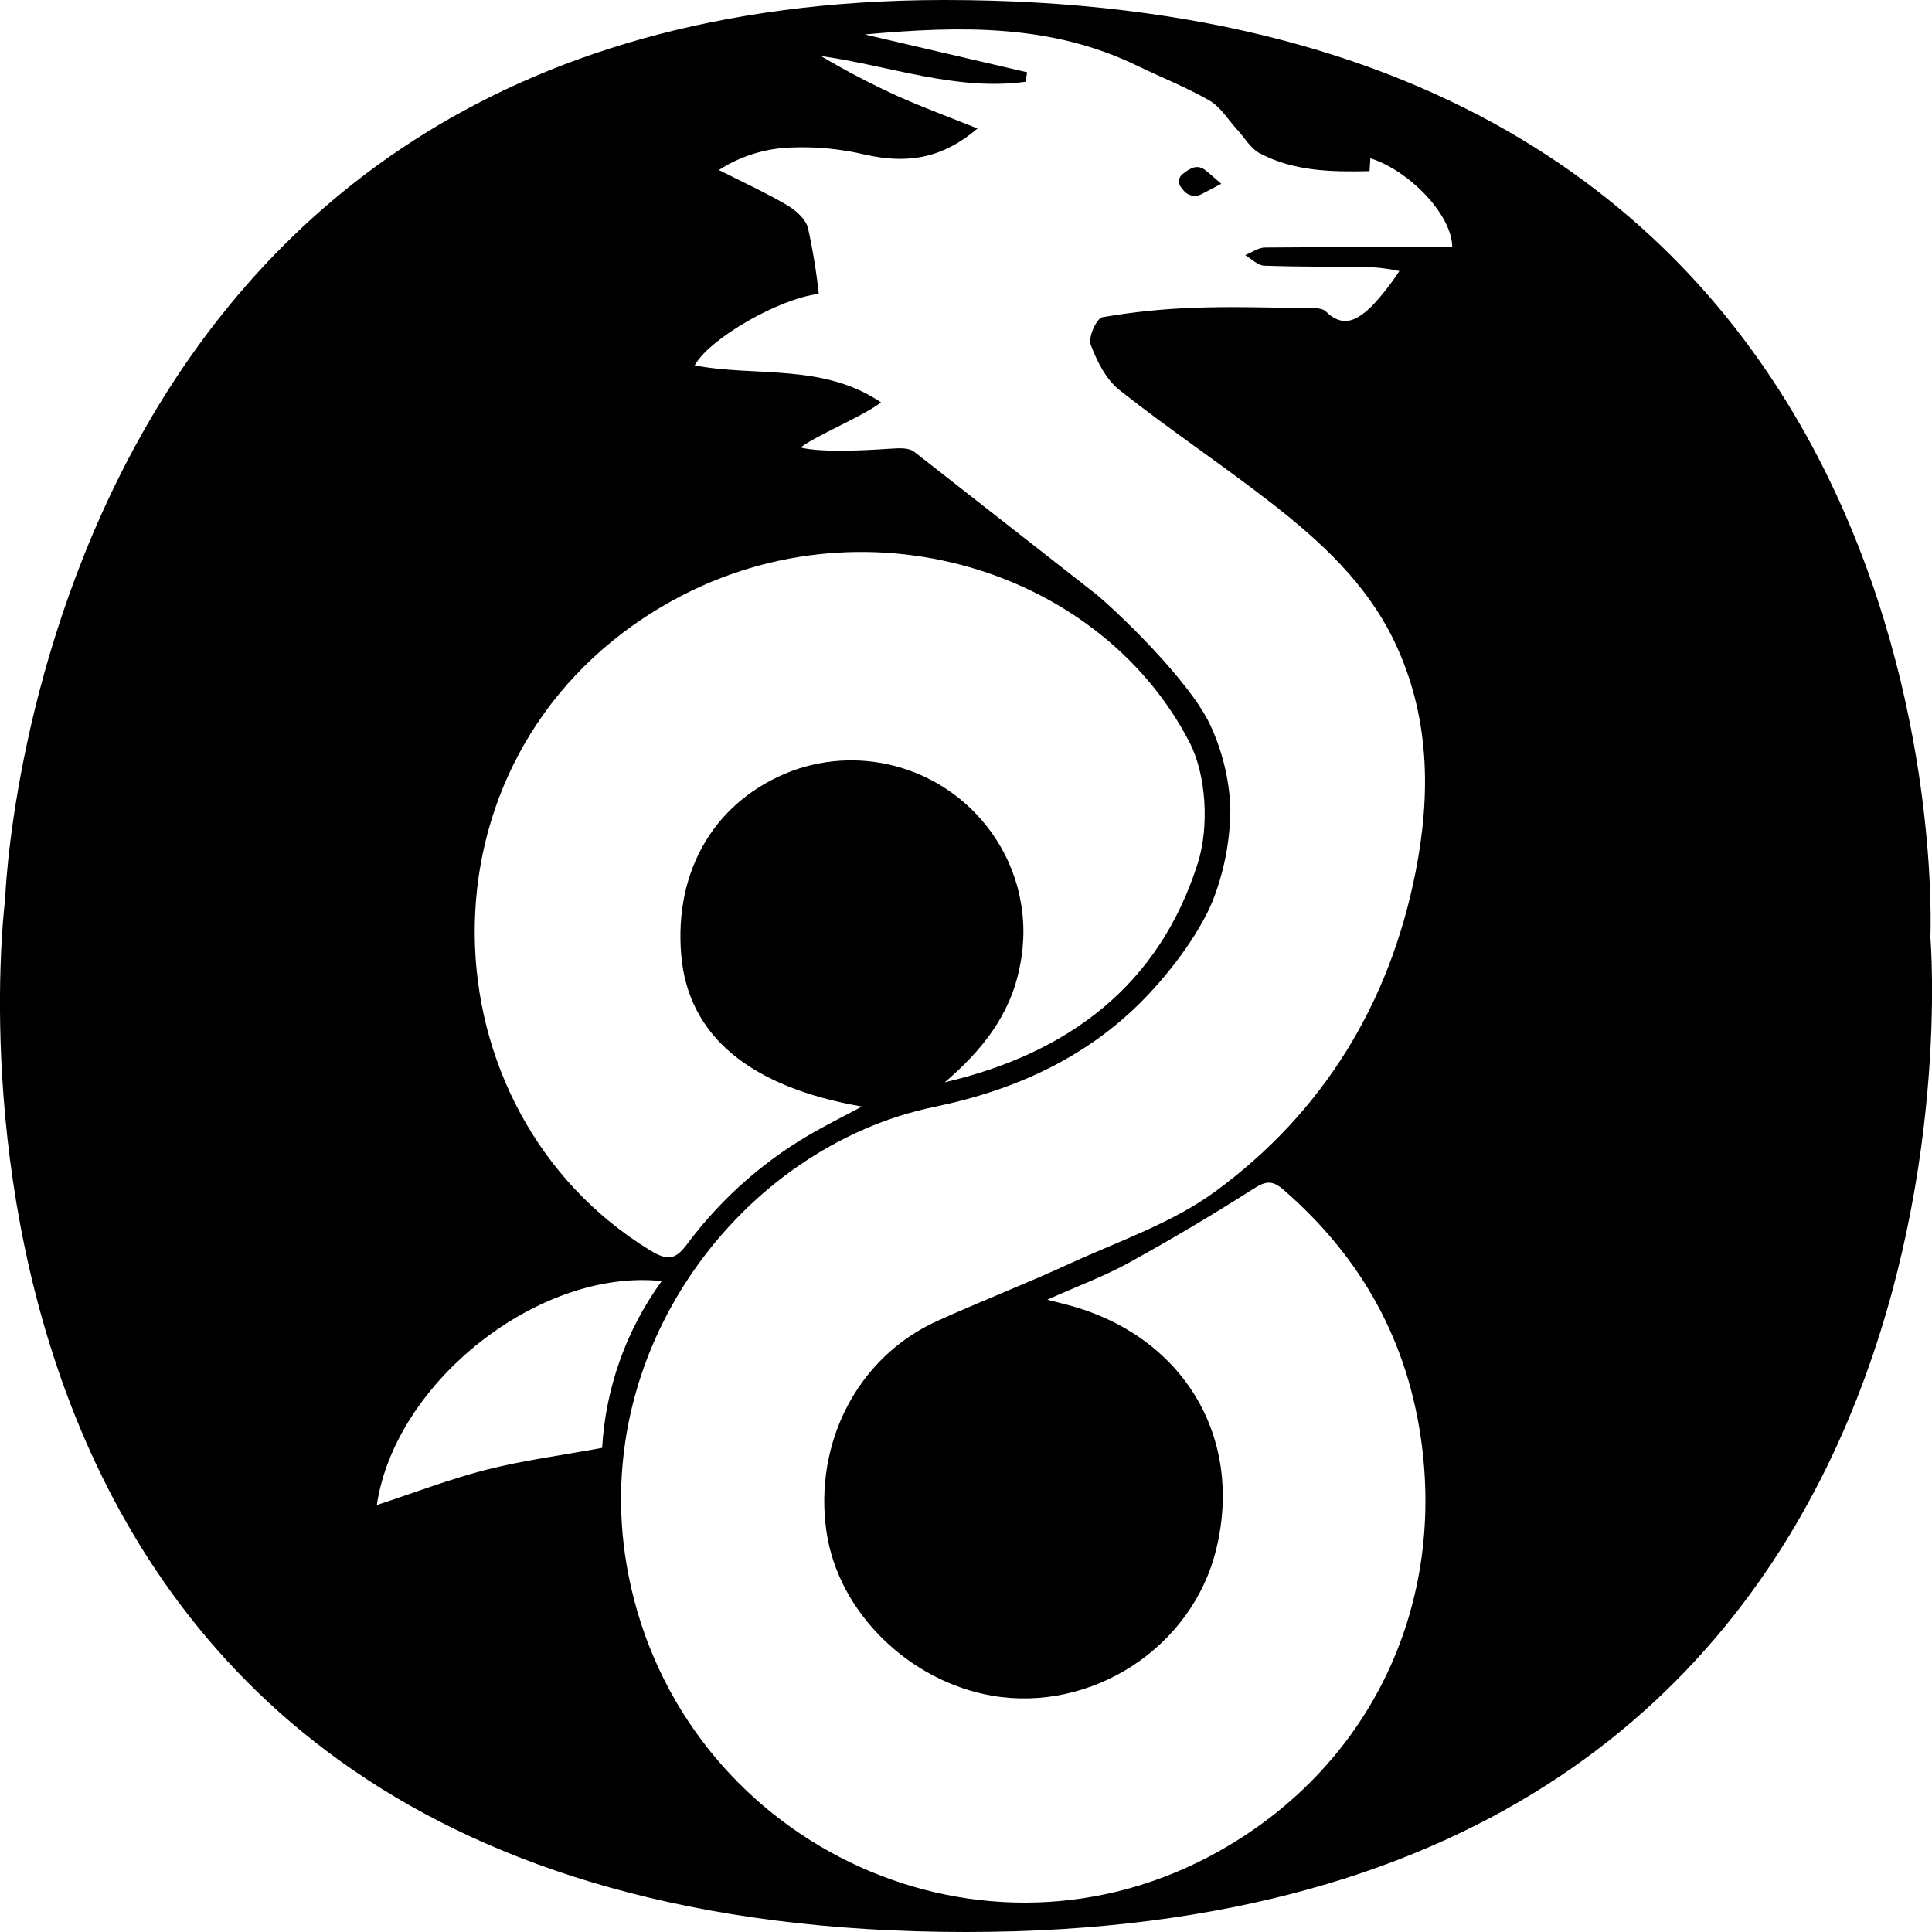
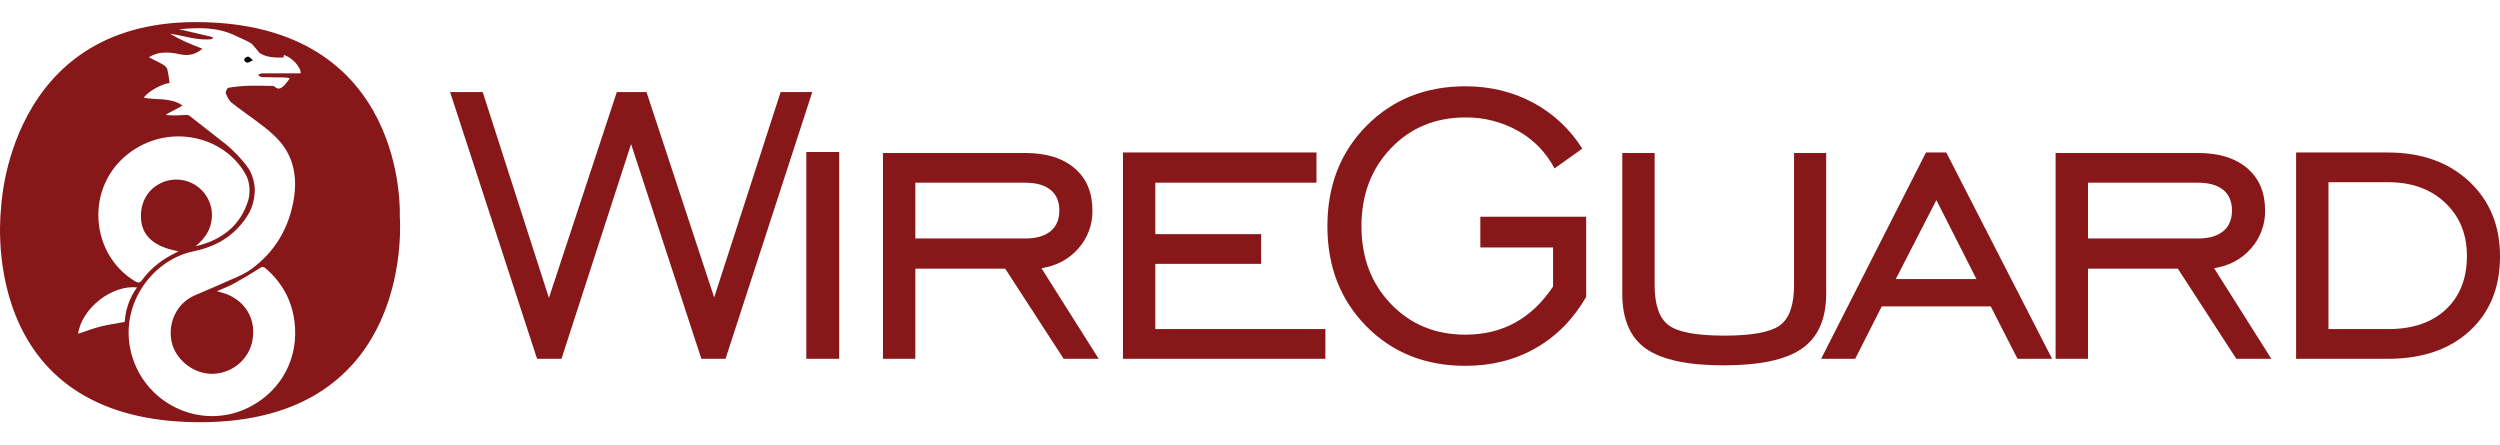
- <svg xmlns="http://www.w3.org/2000/svg" role="img" viewBox="0 0 24 24">
-   <path d="M23.98 11.645S24.533 0 11.735 0C.418 0 .064 11.17.064 11.17S-1.6 24 11.997 24C25.04 24 23.98 11.645 23.98 11.645zM8.155 7.576c2.4-1.47 5.469-.571 6.618 1.638.218.419.246 1.063.108 1.503-.477 1.516-1.601 2.366-3.145 2.728.455-.39.817-.832.933-1.442a2.112 2.112 0 0 0-.364-1.677 2.14 2.14 0 0 0-2.465-.75c-.95.36-1.47 1.228-1.377 2.294.087.99.839 1.632 2.245 1.876-.21.111-.372.193-.53.281a5.113 5.113 0 0 0-1.644 1.43c-.143.192-.24.208-.458.075-2.827-1.729-3.009-6.067.078-7.956zM6.04 18.258c-.455.116-.895.286-1.359.438.227-1.532 2.021-2.943 3.539-2.782a3.91 3.91 0 0 0-.74 2.072c-.504.093-.98.155-1.44.272zM15.703 3.3c.448.017.898.01 1.347.02a2.324 2.324 0 0 1 .334.047 3.249 3.249 0 0 1-.34.434c-.16.15-.341.296-.573.069-.055-.055-.187-.042-.283-.044-.447-.005-.894-.02-1.34-.003a8.323 8.323 0 0 0-1.154.118c-.072.013-.178.25-.146.338.078.207.191.435.359.567.619.49 1.277.928 1.9 1.413.604.472 1.167.99 1.51 1.7.446.928.46 1.9.267 2.877-.322 1.63-1.147 2.98-2.483 3.962-.538.395-1.205.62-1.821.903-.543.25-1.1.465-1.644.712-.98.446-1.53 1.51-1.369 2.615.149 1.015 1.04 1.862 2.059 2.037 1.223.21 2.486-.586 2.785-1.83.336-1.397-.423-2.646-1.845-3.024l-.256-.066c.38-.17.708-.291 1.012-.458q.793-.437 1.558-.925c.15-.096.231-.096.36.014.977.846 1.56 1.898 1.724 3.187.27 2.135-.74 4.096-2.646 5.101-2.948 1.555-6.557-.215-7.208-3.484-.558-2.8 1.418-5.34 3.797-5.83 1.023-.211 1.958-.637 2.685-1.425.47-.508.697-.944.775-1.141a3.165 3.165 0 0 0 .217-1.158 2.71 2.71 0 0 0-.237-.992c-.248-.566-1.2-1.466-1.435-1.656l-2.24-1.754c-.079-.065-.168-.06-.36-.047-.23.016-.815.048-1.067-.018.204-.155.76-.38 1-.56-.726-.49-1.554-.314-2.315-.46.176-.328 1.046-.831 1.541-.888a7.323 7.323 0 0 0-.135-.822c-.03-.111-.154-.22-.263-.283-.262-.154-.541-.281-.843-.434a1.755 1.755 0 0 1 .906-.28 3.385 3.385 0 0 1 .908.088c.54.123.97.042 1.399-.324-.338-.136-.676-.26-1.003-.407a9.843 9.843 0 0 1-.942-.493c.85.118 1.671.437 2.54.32l.022-.118-2.018-.47c1.203-.11 2.323-.128 3.384.388.299.146.61.266.897.432.14.08.233.24.348.365.09.098.164.23.276.29.424.225.89.234 1.366.223l.01-.16c.479.15 1.017.702 1.017 1.105-.776 0-1.55-.003-2.325.004-.083 0-.165.061-.247.094.078.046.155.128.235.131z M14.703 2.153a.118.118 0 0 0-.016.19.179.179 0 0 0 .246.065c.075-.038.148-.078.238-.125-.072-.062-.13-.114-.19-.163-.106-.087-.193-.032-.278.033z" />
+ <svg xmlns="http://www.w3.org/2000/svg" height="88.14mm" viewBox="0 0 495.96 79.38" width="495.96mm">
+   <g stroke-width=".265" transform="translate(158.78 -78.3)">
+     <path d="m-52.232 145.103-17.255-52.914h6.471l13.133 40.836 13.468-40.836h5.895l13.421 40.74 13.181-40.74h6.279l-17.207 52.914h-4.793l-13.947-42.608-13.804 42.608h-4.841zm53.411 0v-41.029h6.519v41.029zm21.63-17.878v17.878h-6.423v-40.836h28.183q6.279 0 9.826 3.02 3.546 3.02 3.547 8.388a11.053 11.053 0 0 1 -2.804 7.549q-2.804 3.188-7.309 3.906l11.359 17.974h-6.95l-11.599-17.878h-17.83zm0-5.991h21.76q3.307 0 5.057-1.438 1.749-1.438 1.749-4.122 0-2.684-1.749-4.098-1.75-1.413-5.057-1.414h-21.76v11.072zm41.188 23.869v-40.931h38.391v5.991h-31.97v10.209h20.993v5.895h-20.993v12.941h33.742v5.895h-40.166zm85.323-14.33v-7.765h-14.427v-6.087h20.993v15.913q-3.835 6.614-9.993 10.137-6.16 3.523-13.972 3.523-11.887 0-19.627-7.837-7.741-7.836-7.741-19.867 0-12.078 7.765-19.915 7.765-7.836 19.603-7.836 7.333 0 13.373 3.211a25.961 25.961 0 0 1 9.826 9.155l-5.512 3.93a18.093 18.093 0 0 0 -7.19-7.429 20.783 20.783 0 0 0 -10.497-2.684q-8.915 0-14.762 6.111-5.848 6.111-5.848 15.457 0 9.346 5.848 15.433 5.847 6.088 14.762 6.087 5.559 0 9.898-2.396 4.337-2.396 7.501-7.142zm13.732-26.505h6.422v26.218q0 5.895 2.78 7.956 2.779 2.061 11.024 2.061 8.292 0 11.072-2.061 2.779-2.06 2.78-7.956v-26.218h6.375v27.895q0 7.525-4.769 10.88-4.77 3.354-15.553 3.355-10.737 0-15.433-3.307-4.698-3.307-4.697-10.928v-27.895zm39.449 40.835 20.802-40.931h4.026l20.993 40.931h-6.854l-5.32-10.401h-21.616l-5.272 10.401zm14.81-15.817h16.009l-7.956-15.673zm38.133-2.061v17.878h-6.423v-40.836h28.183q6.279 0 9.826 3.02 3.546 3.02 3.547 8.388a11.053 11.053 0 0 1 -2.804 7.549q-2.804 3.188-7.309 3.906l11.359 17.974h-6.95l-11.599-17.878h-17.83zm0-5.991h21.76q3.307 0 5.057-1.438 1.749-1.438 1.749-4.122 0-2.684-1.749-4.098-1.75-1.413-5.057-1.414h-21.76v11.072zm59.452-17.062q10.017 0 16.152 5.727 6.135 5.728 6.135 14.882 0 9.251-6.015 14.787-6.016 5.536-16.272 5.536h-18.166v-40.931h18.166zm.096 5.895h-11.839v29.141h11.839q7.285 0 11.455-3.906 4.17-3.906 4.17-10.616 0-6.471-4.314-10.545-4.314-4.073-11.312-4.074z" fill="#88171a" />
+     <path d="m-79.471 116.816s1.836-38.513-40.492-38.513c-37.433 0-38.603 36.944-38.603 36.944s-5.506 42.431 39.465 42.431c43.132 0 39.629-40.862 39.629-40.862zm-52.335-13.457c7.942-4.859 18.088-1.889 21.89 5.418.721 1.385.812 3.517.356 4.969-1.575 5.015-5.295 7.828-10.401 9.023 1.505-1.289 2.704-2.75 3.085-4.769a6.986 6.986 0 0 0 -1.202-5.545 7.08 7.08 0 0 0 -8.152-2.484c-3.144 1.194-4.865 4.062-4.555 7.589.288 3.276 2.774 5.399 7.424 6.205-.695.368-1.23.639-1.754.931a16.912 16.912 0 0 0 -5.436 4.728c-.472.637-.796.689-1.515.249-9.35-5.718-9.951-20.067.26-26.314zm-6.998 35.33c-1.502.381-2.958.946-4.493 1.449.751-5.067 6.685-9.733 11.703-9.201a12.933 12.933 0 0 0 -2.445 6.851c-1.667.307-3.239.514-4.764.901zm31.959-49.472c1.484.055 2.971.032 4.457.067a7.687 7.687 0 0 1 1.103.154 10.744 10.744 0 0 1 -1.121 1.438c-.531.495-1.131.979-1.896.226-.184-.181-.619-.139-.939-.144-1.477-.019-2.956-.067-4.431-.011a27.527 27.527 0 0 0 -3.817.39c-.236.042-.59.829-.481 1.118.256.684.631 1.438 1.185 1.876 2.048 1.617 4.226 3.068 6.283 4.674 1.999 1.56 3.86 3.27 4.994 5.623 1.478 3.067 1.521 6.282.883 9.512-1.064 5.392-3.792 9.859-8.211 13.103-1.78 1.307-3.985 2.049-6.024 2.988-1.793.826-3.639 1.538-5.437 2.355-3.241 1.474-5.062 4.991-4.526 8.649.492 3.356 3.436 6.157 6.809 6.735 4.046.694 8.221-1.936 9.211-6.048 1.113-4.624-1.4-8.753-6.103-10.005-.207-.055-.415-.107-.847-.219 1.258-.562 2.345-.963 3.348-1.515q2.625-1.444 5.154-3.059c.496-.317.764-.317 1.187.048 3.235 2.797 5.164 6.275 5.705 10.541.895 7.06-2.447 13.546-8.75 16.87-9.753 5.143-21.687-.711-23.841-11.523-1.845-9.261 4.691-17.662 12.558-19.284 3.383-.698 6.477-2.106 8.882-4.711 1.552-1.681 2.304-3.124 2.56-3.775a10.468 10.468 0 0 0 .72-3.828 8.961 8.961 0 0 0 -.785-3.28c-.821-1.872-3.967-4.85-4.746-5.478l-7.408-5.8c-.261-.215-.555-.199-1.193-.156-.757.051-2.692.158-3.527-.06.675-.511 2.517-1.255 3.308-1.854-2.401-1.622-5.141-1.036-7.657-1.52.582-1.084 3.461-2.749 5.099-2.934a24.218 24.218 0 0 0 -.447-2.72c-.1-.368-.511-.725-.87-.935-.869-.51-1.791-.93-2.791-1.437a5.804 5.804 0 0 1 2.998-.927 11.196 11.196 0 0 1 3.002.293c1.784.408 3.208.142 4.627-1.071-1.117-.45-2.234-.861-3.317-1.347a32.554 32.554 0 0 1 -3.117-1.629c2.81.39 5.529 1.444 8.402 1.059q.037-.196.073-.392c-2.148-.5-4.297-1-6.675-1.554 3.979-.364 7.684-.424 11.192 1.284.987.481 2.02.879 2.966 1.428.462.268.772.796 1.151 1.206.301.326.542.763.912.959 1.402.746 2.946.775 4.519.738.012-.179.023-.347.035-.527 1.583.495 3.364 2.32 3.361 3.653-2.564 0-5.126-.01-7.688.014-.274.003-.546.203-.819.311.259.151.514.423.778.433z" fill="#88171a" />
+     <path d="m-110.152 85.422a.392.392 0 0 0 -.05.627.591.591 0 0 0 .813.217c.247-.124.489-.257.787-.414-.24-.205-.433-.374-.631-.538-.349-.287-.638-.107-.919.108z" />
+   </g>
</svg>
